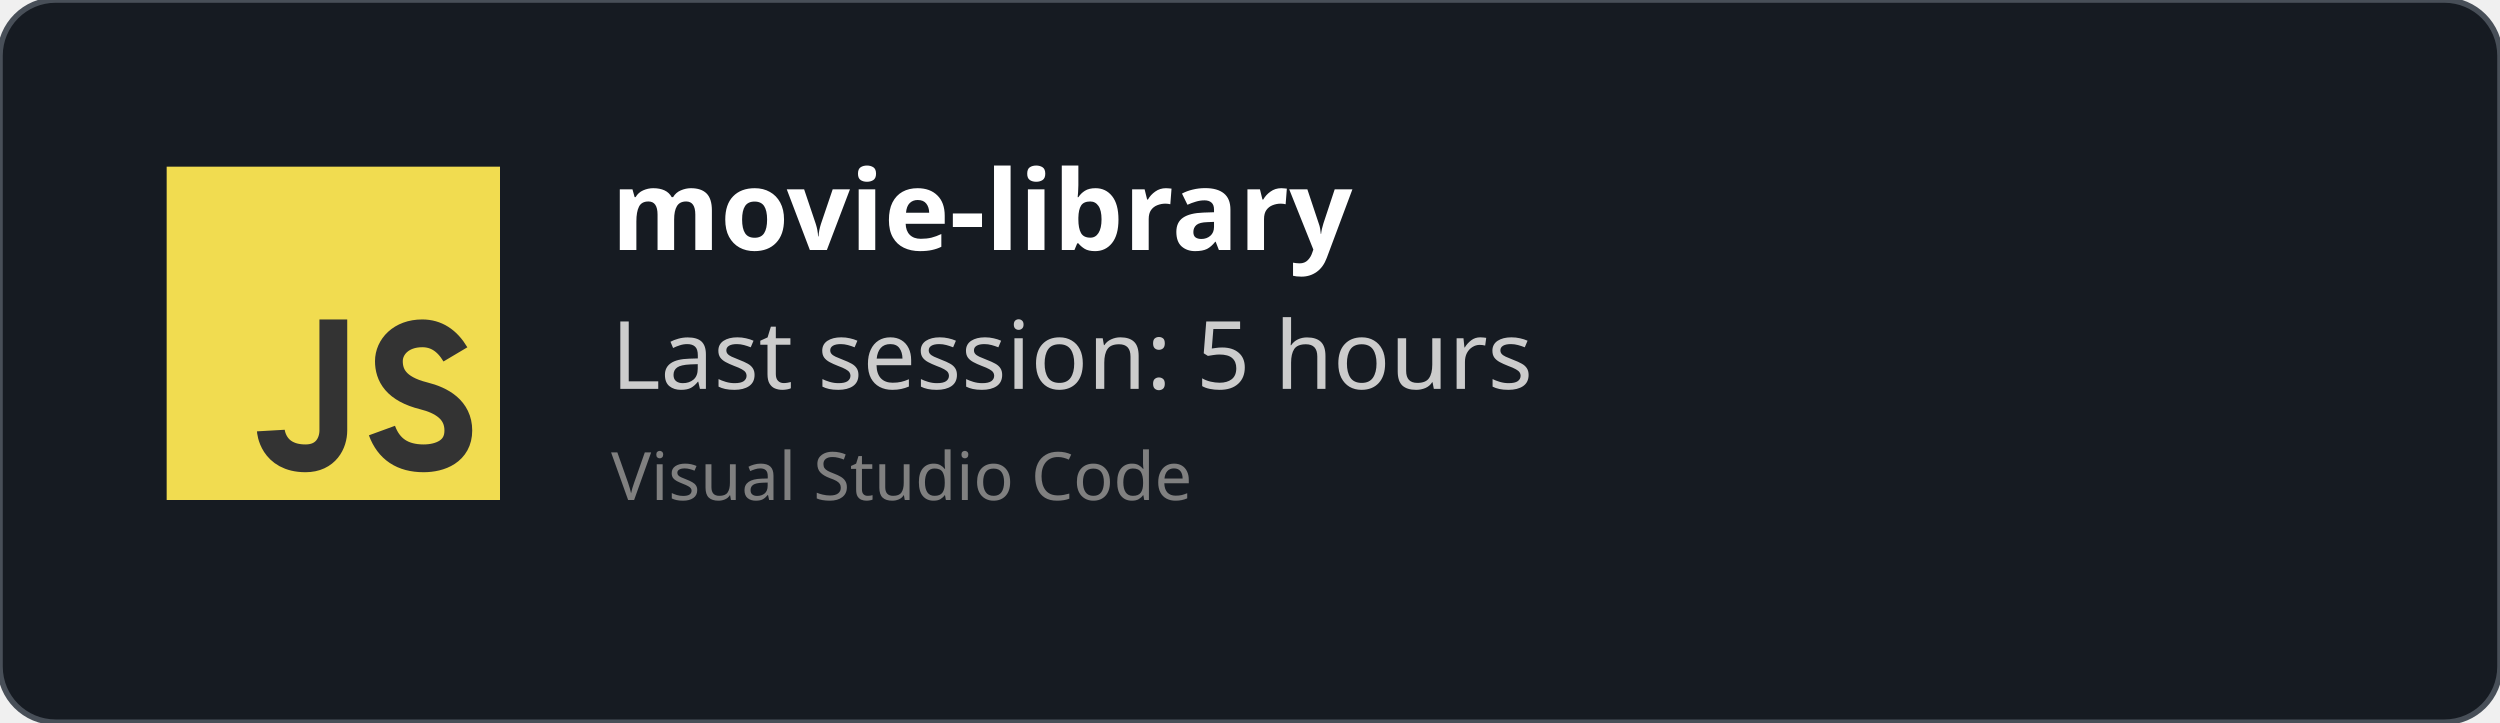
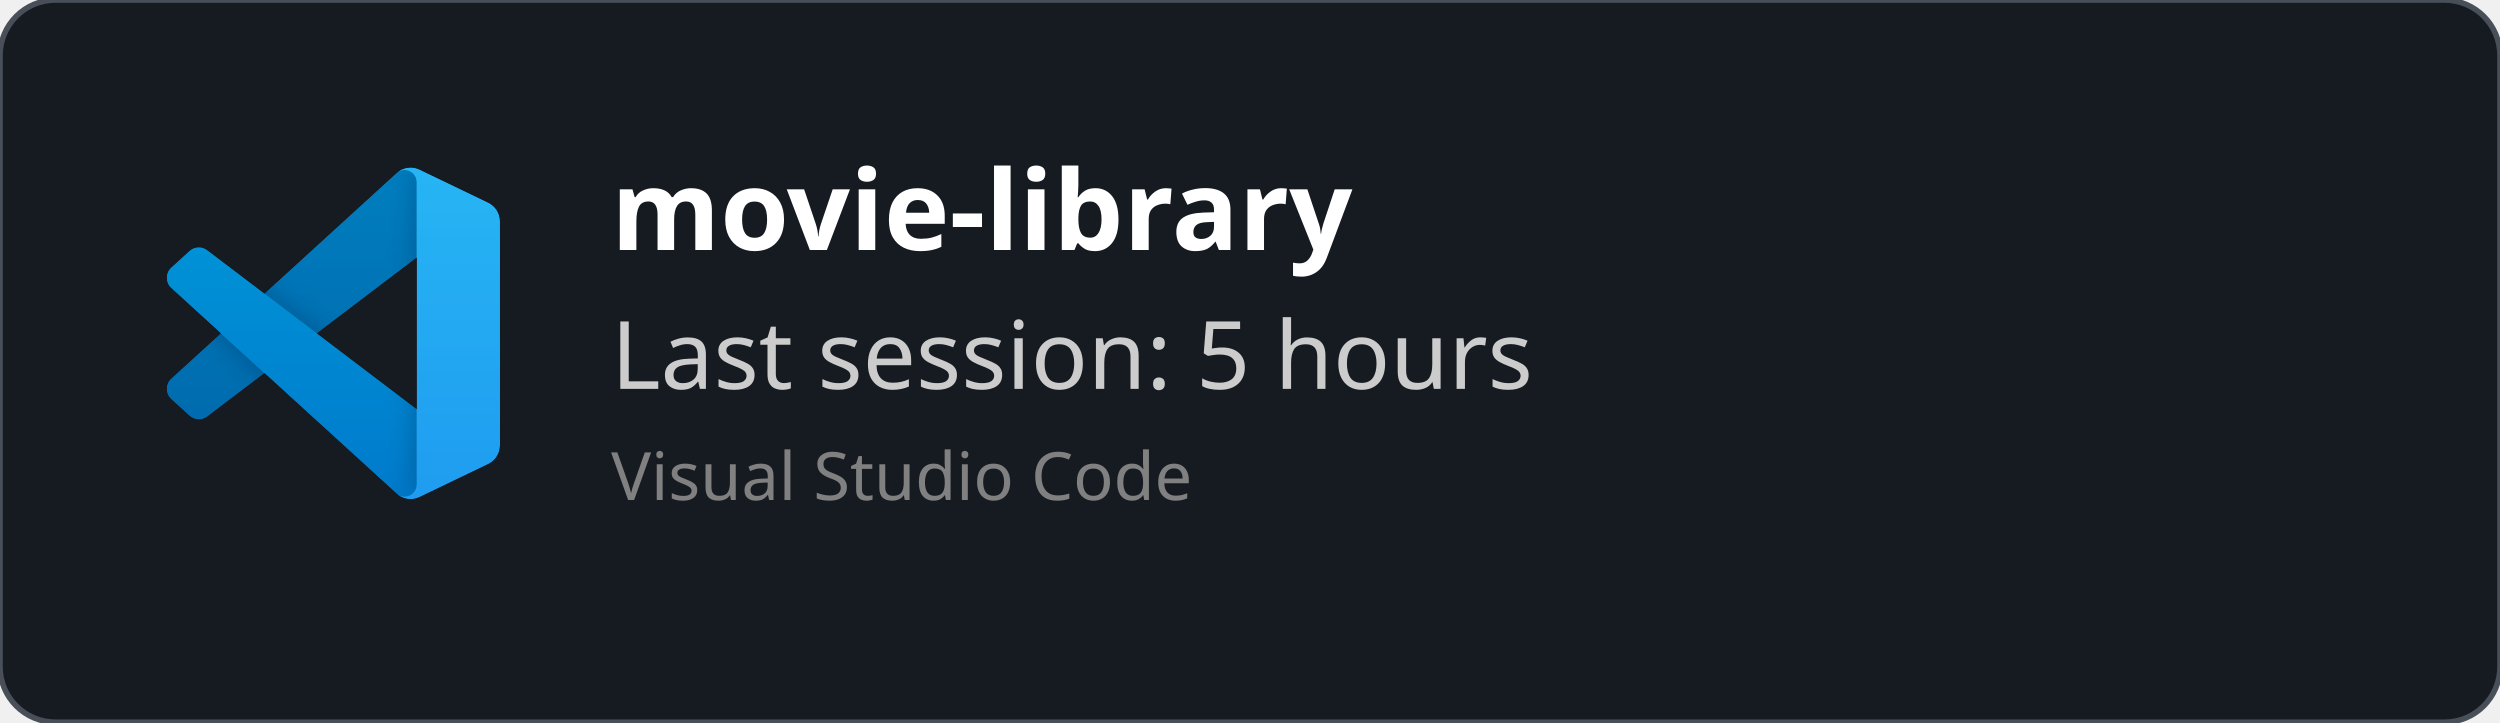
<svg xmlns="http://www.w3.org/2000/svg" width="450" height="130" viewBox="0 0 450 130" fill="none" role="img">
  <style>
    *{
        font-family: 'Segoe UI', Ubuntu, monospace
    }
    </style>
  <defs>
    <clipPath id="horizontalClip" x="20" y="20" width="500" height="200">
      <rect x="90" y="20" width="300" height="50" />
    </clipPath>
  </defs>
  <rect width="450" height="130" fill="rgba(22,27,34)" stroke="#484f58" stroke-width="1" fill-opacity="1" stroke-opacity="1" x="0" y="0" rx="10px" ry="10px">
    </rect>
-   <svg width="60px" height="60px" x="30" y="30" viewBox="0 0 24 24" id="js">
-     <g fill="none" fill-rule="evenodd">
-       <rect width="24" height="24" fill="#F1DC50" />
-       <path stroke="#333" stroke-width="2" d="M12,11 C12,15.749 12,18.416 12,19 C12,19.876 11.477,21 10,21 C7.615,21 7.5,19 7.5,19 M20.79,13.516 C20.19,12.505 19.394,12 18.404,12 C16.856,12 16,13 16,14 C16,15 16.5,16 18.508,16.5 C19.786,16.818 21,17.5 21,19 C21,20.5 19.685,21 18.5,21 C16.986,21 15.986,20.333 15.5,19" />
+   <svg width="60" height="60" x="30" y="30" viewBox="0 0 100 100" fill="none" id="vscode">
+     <mask id="mask0" mask-type="alpha" maskUnits="userSpaceOnUse" x="0" y="0" width="100" height="100">
+       <path fill-rule="evenodd" clip-rule="evenodd" d="M70.912 99.317C72.487 99.931 74.283 99.891 75.873 99.126L96.461 89.22C98.624 88.179 100 85.989 100 83.587V16.413C100 14.011 98.624 11.822 96.461 10.781L75.873 0.874C73.786 -0.13 71.345 0.116 69.513 1.447C69.252 1.637 69.003 1.849 68.769 2.083L29.355 38.041L12.187 25.01C10.589 23.797 8.354 23.896 6.869 25.246L1.363 30.255C-0.453 31.906 -0.455 34.763 1.359 36.417L16.247 50L1.359 63.583C-0.455 65.237 -0.453 68.094 1.363 69.745L6.869 74.754C8.354 76.104 10.589 76.204 12.187 74.99L29.355 61.959L68.769 97.917C69.392 98.541 70.125 99.01 70.912 99.317ZM75.015 27.299L45.109 50L75.015 72.701V27.299Z" fill="white" />
+     </mask>
+     <g mask="url(#mask0)">
+       <path d="M96.461 10.796L75.857 0.876C73.472 -0.273 70.622 0.212 68.75 2.083L1.299 63.583C-0.516 65.237 -0.514 68.094 1.303 69.745L6.813 74.754C8.298 76.104 10.535 76.204 12.134 74.99L93.361 13.37C96.086 11.303 100 13.246 100 16.667V16.427C100 14.027 98.625 11.838 96.461 10.796Z" fill="#0065A9" />
+       <g filter="url(#filter0_d)">
+         <path d="M96.461 89.204L75.857 99.124C73.472 100.273 70.622 99.788 68.75 97.917L1.299 36.417C-0.516 34.763 -0.514 31.906 1.303 30.255L6.813 25.246C8.298 23.896 10.535 23.796 12.134 25.009L93.361 86.63C96.086 88.697 100 86.754 100 83.333V83.573C100 85.974 98.625 88.162 96.461 89.204Z" fill="#007ACC" />
+       </g>
+       <g filter="url(#filter1_d)">
+         <path d="M75.858 99.126C73.472 100.274 70.622 99.788 68.75 97.917C71.056 100.223 75 98.59 75 95.328V4.672C75 1.41 71.056 -0.223 68.75 2.083C70.622 0.211 73.472 -0.274 75.858 0.874L96.459 10.781C98.623 11.822 100 14.011 100 16.413V83.587C100 85.989 98.623 88.179 96.459 89.22L75.858 99.126Z" fill="#1F9CF0" />
+       </g>
+       <g style="mix-blend-mode:overlay" opacity="0.25">
+         <path fill-rule="evenodd" clip-rule="evenodd" d="M70.851 99.317C72.426 99.931 74.222 99.891 75.812 99.126L96.4 89.22C98.563 88.179 99.939 85.989 99.939 83.587V16.413C99.939 14.011 98.564 11.822 96.4 10.781L75.812 0.874C73.725 -0.13 71.284 0.116 69.453 1.447C69.191 1.637 68.942 1.849 68.708 2.083L29.294 38.041L12.126 25.01C10.528 23.796 8.293 23.896 6.809 25.246L1.302 30.255C-0.513 31.906 -0.515 34.763 1.298 36.417L16.186 50L1.298 63.583C-0.515 65.237 -0.513 68.094 1.302 69.745L6.809 74.754C8.293 76.104 10.528 76.204 12.126 74.99L29.294 61.959L68.708 97.917C69.332 98.54 70.064 99.01 70.851 99.317ZM74.954 27.299L45.048 50L74.954 72.701V27.299Z" fill="url(#paint0_linear)" />
+       </g>
    </g>
+     <defs>
+       <filter id="filter0_d" x="-8.394" y="15.829" width="116.727" height="92.246" filterUnits="userSpaceOnUse" color-interpolation-filters="sRGB">
+         <feFlood flood-opacity="0" result="BackgroundImageFix" />
+         <feColorMatrix in="SourceAlpha" type="matrix" values="0 0 0 0 0 0 0 0 0 0 0 0 0 0 0 0 0 0 127 0" />
+         <feOffset />
+         <feGaussianBlur stdDeviation="4.167" />
+         <feColorMatrix type="matrix" values="0 0 0 0 0 0 0 0 0 0 0 0 0 0 0 0 0 0 0.25 0" />
+         <feBlend mode="overlay" in2="BackgroundImageFix" result="effect1_dropShadow" />
+         <feBlend mode="normal" in="SourceGraphic" in2="effect1_dropShadow" result="shape" />
+       </filter>
+       <filter id="filter1_d" x="60.417" y="-8.076" width="47.917" height="116.151" filterUnits="userSpaceOnUse" color-interpolation-filters="sRGB">
+         <feFlood flood-opacity="0" result="BackgroundImageFix" />
+         <feColorMatrix in="SourceAlpha" type="matrix" values="0 0 0 0 0 0 0 0 0 0 0 0 0 0 0 0 0 0 127 0" />
+         <feOffset />
+         <feGaussianBlur stdDeviation="4.167" />
+         <feColorMatrix type="matrix" values="0 0 0 0 0 0 0 0 0 0 0 0 0 0 0 0 0 0 0.25 0" />
+         <feBlend mode="overlay" in2="BackgroundImageFix" result="effect1_dropShadow" />
+         <feBlend mode="normal" in="SourceGraphic" in2="effect1_dropShadow" result="shape" />
+       </filter>
+       <linearGradient id="paint0_linear" x1="49.939" y1="0.258" x2="49.939" y2="99.742" gradientUnits="userSpaceOnUse">
+         <stop stop-color="white" />
+         <stop offset="1" stop-color="white" stop-opacity="0" />
+       </linearGradient>
+     </defs>
  </svg>
  <text x="110" y="45" font-size="20" clip-path="url(#horizontalClip)" font-weight="bold" font-family="Ubuntu" fill="white">
    movie-library
    </text>
  <text x="110" y="70" font-size="17px" font-family="Ubuntu" fill="#ccc">
    Last session: 5 hours
    </text>
  <text x="110" y="90" font-size="12px" font-family="Ubuntu" fill="grey">
    Visual Studio Code
    </text>
</svg>
